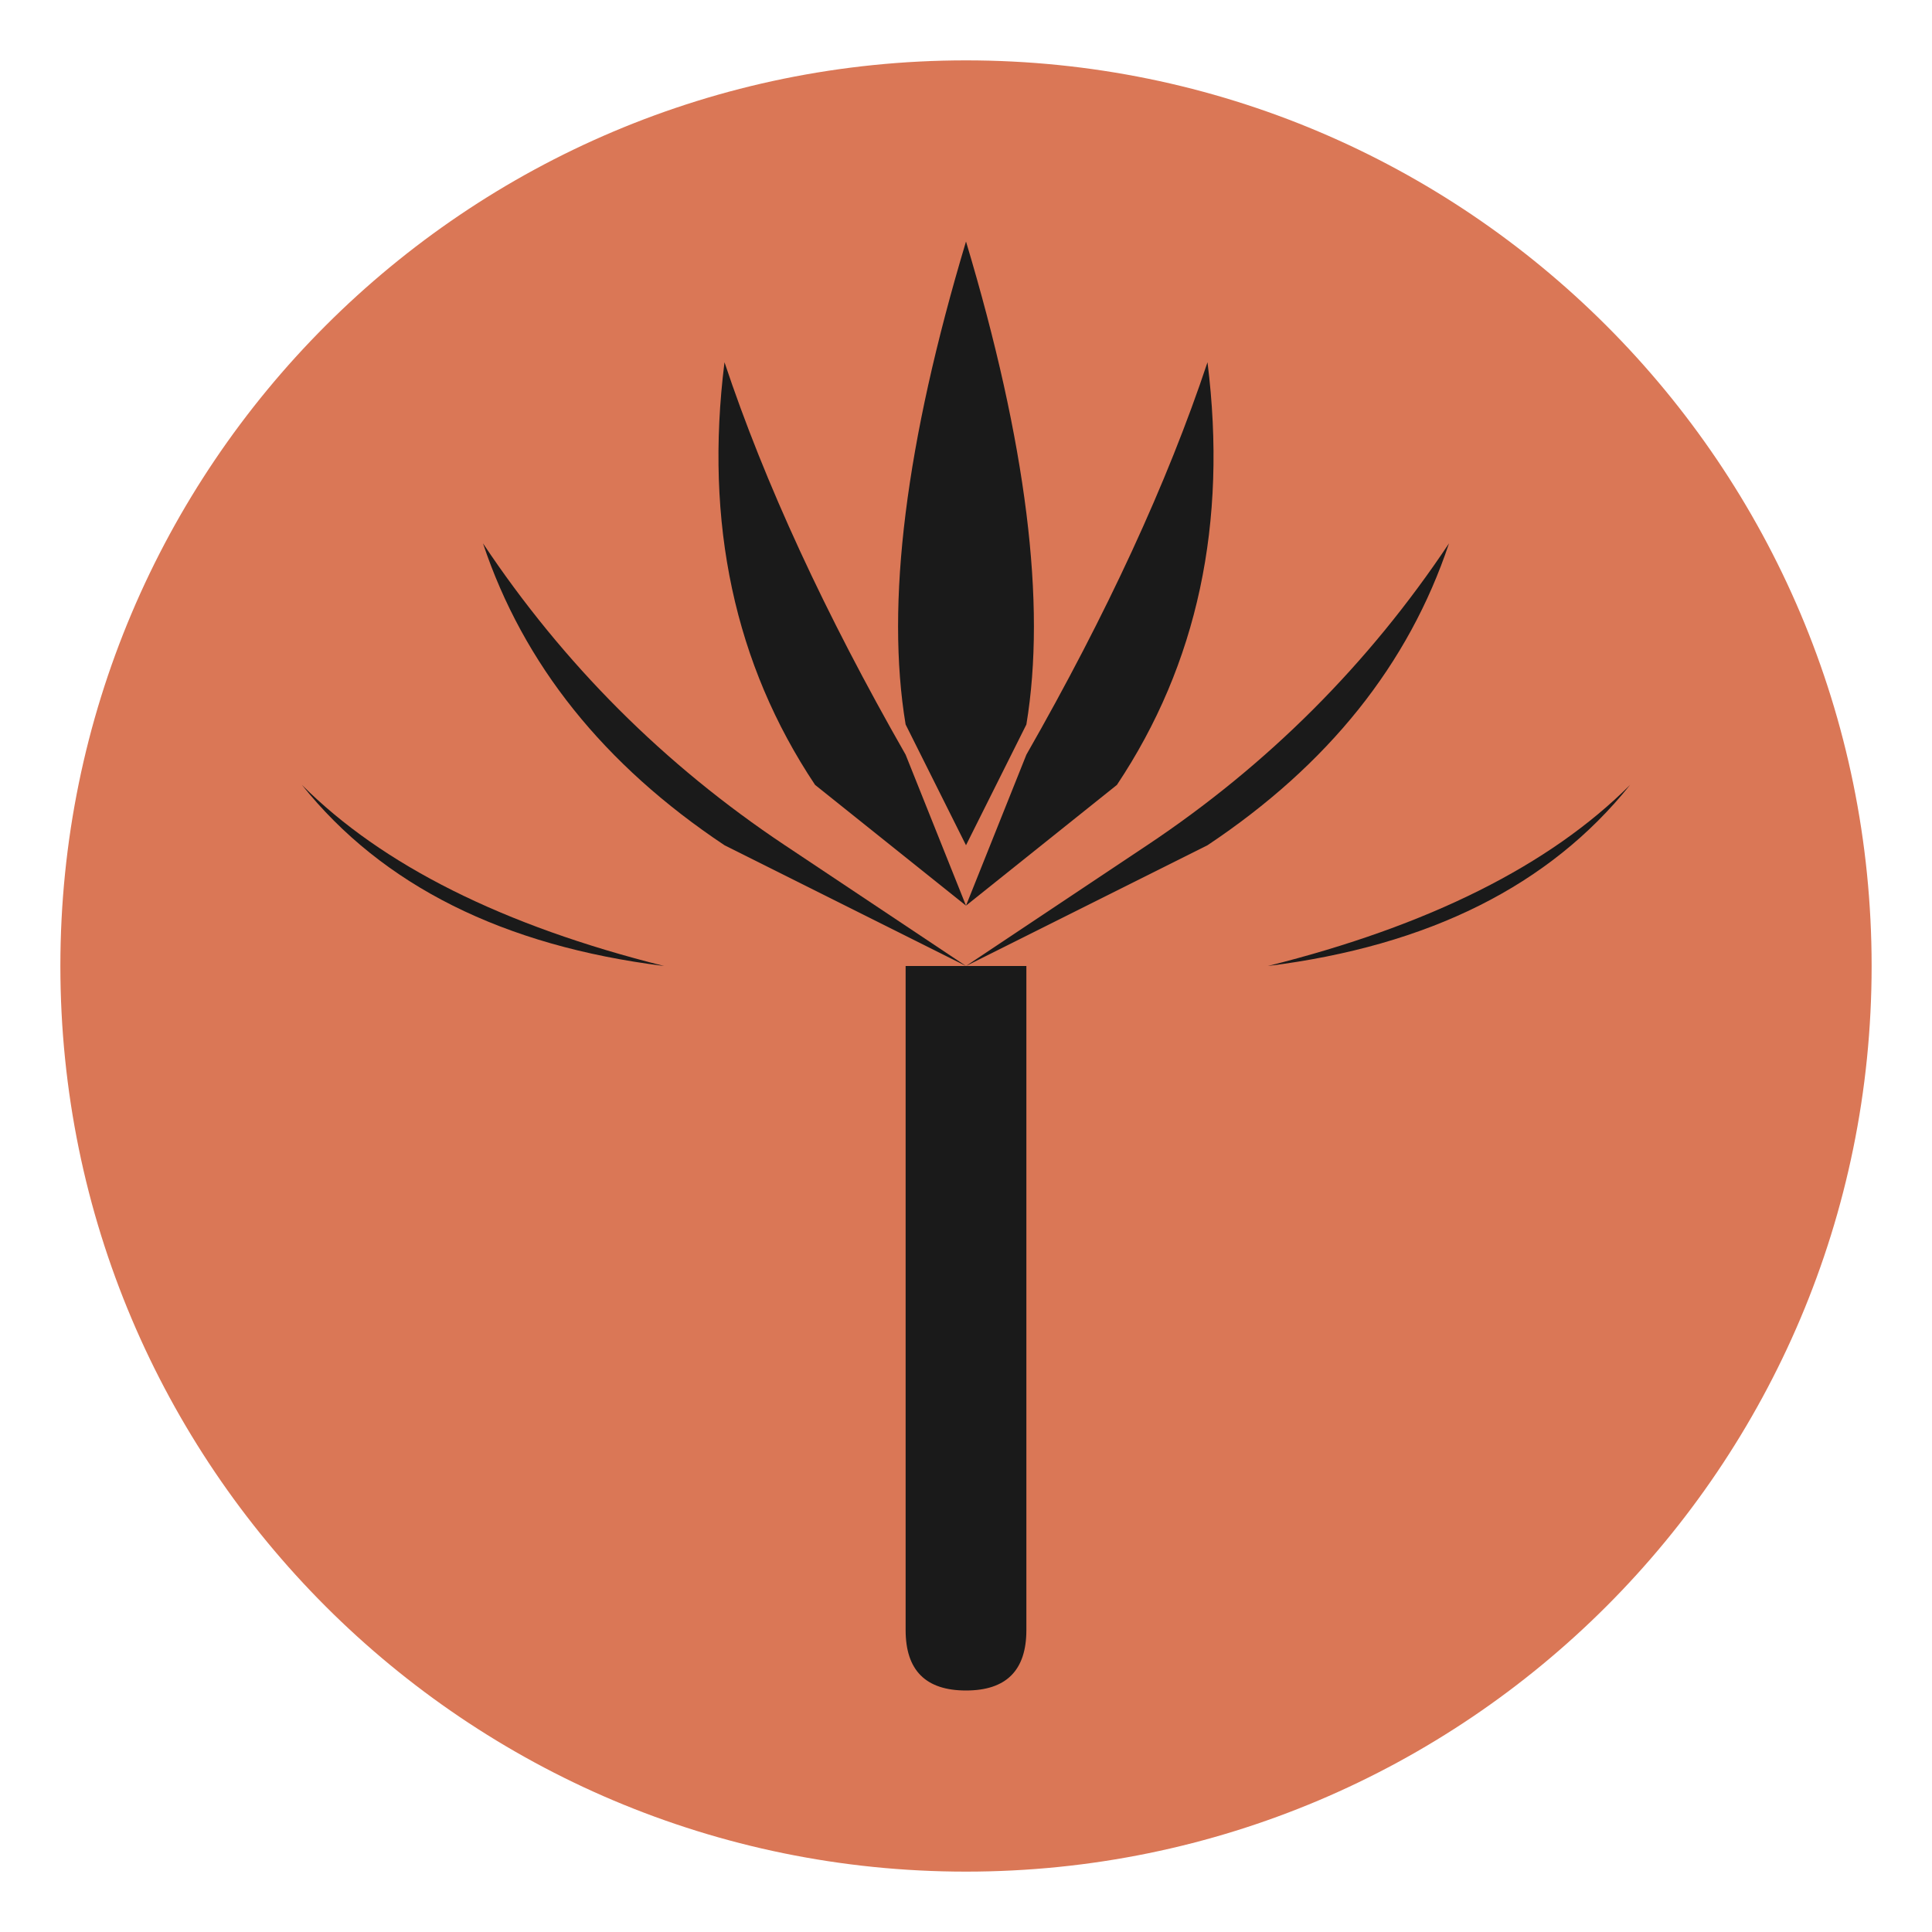
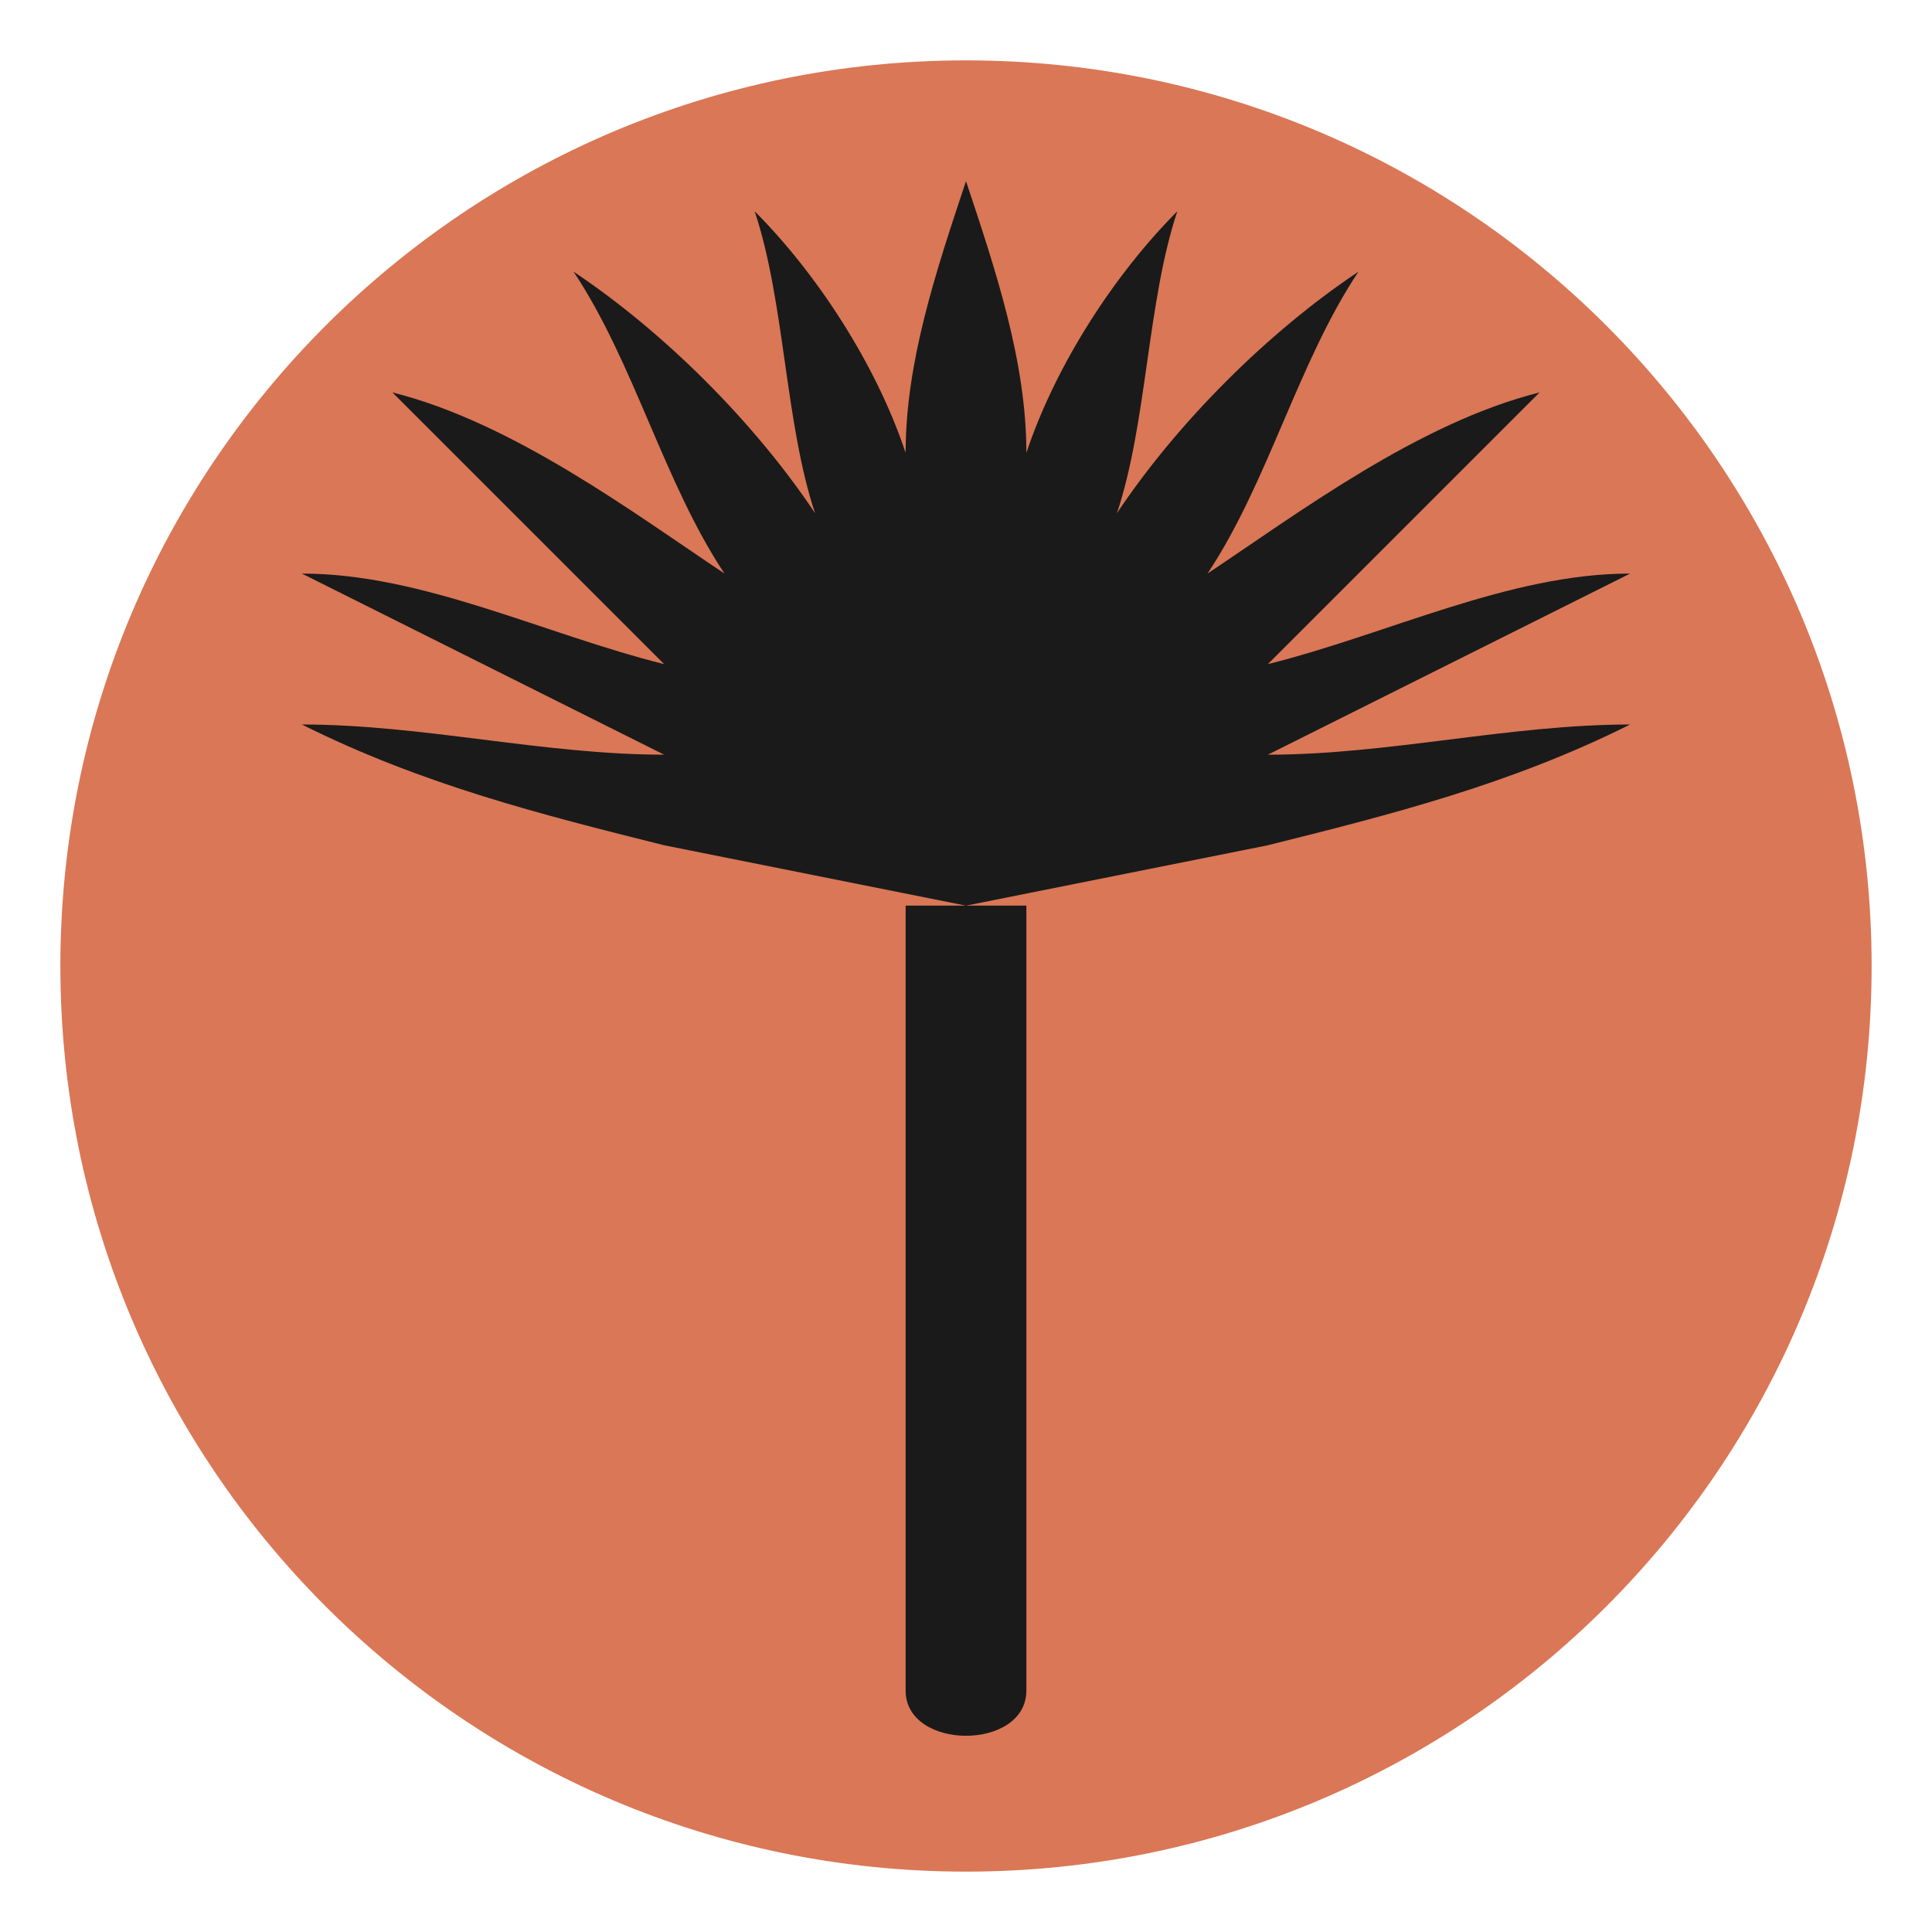
<svg xmlns="http://www.w3.org/2000/svg" viewBox="0 0 64 64">
  <circle cx="32" cy="32" r="30" fill="#da7756" />
-   <g fill="#1a1a1a">
-     <path d="M32 8 Q29 18 30 24 L32 28 L34 24 Q35 18 32 8Z" />
-     <path d="M24 12 Q23 20 27 26 L32 30 L30 25 Q26 18 24 12Z" />
-     <path d="M40 12 Q41 20 37 26 L32 30 L34 25 Q38 18 40 12Z" />
-     <path d="M16 18 Q18 24 24 28 L32 32 L26 28 Q20 24 16 18Z" />
-     <path d="M48 18 Q46 24 40 28 L32 32 L38 28 Q44 24 48 18Z" />
-     <path d="M10 26 Q14 30 22 32 L32 34 L22 32 Q14 31 10 26Z" />
-     <path d="M54 26 Q50 30 42 32 L32 34 L42 32 Q50 31 54 26Z" />
-     <path d="M30 32 L30 54 Q30 56 32 56 Q34 56 34 54 L34 32Z" />
-   </g>
+   <path fill="#1a1a1a" d="     M32 6     C31 9 30 12 30 15     C29 12 27 9 25 7     C26 10 26 14 27 17     C25 14 22 11 19 9     C21 12 22 16 24 19     C21 17 17 14 13 13     C16 16 19 19 22 22     C18 21 14 19 10 19     C14 21 18 23 22 25     C18 25 14 24 10 24     C14 26 18 27 22 28     L32 30     L42 28     C46 27 50 26 54 24     C50 24 46 25 42 25     C46 23 50 21 54 19     C50 19 46 21 42 22     C45 19 48 16 51 13     C47 14 43 17 40 19     C42 16 43 12 45 9     C42 11 39 14 37 17     C38 14 38 10 39 7     C37 9 35 12 34 15     C34 12 33 9 32 6     Z     M30 30 L30 56 C30 58 34 58 34 56 L34 30 Z   " />
</svg>
